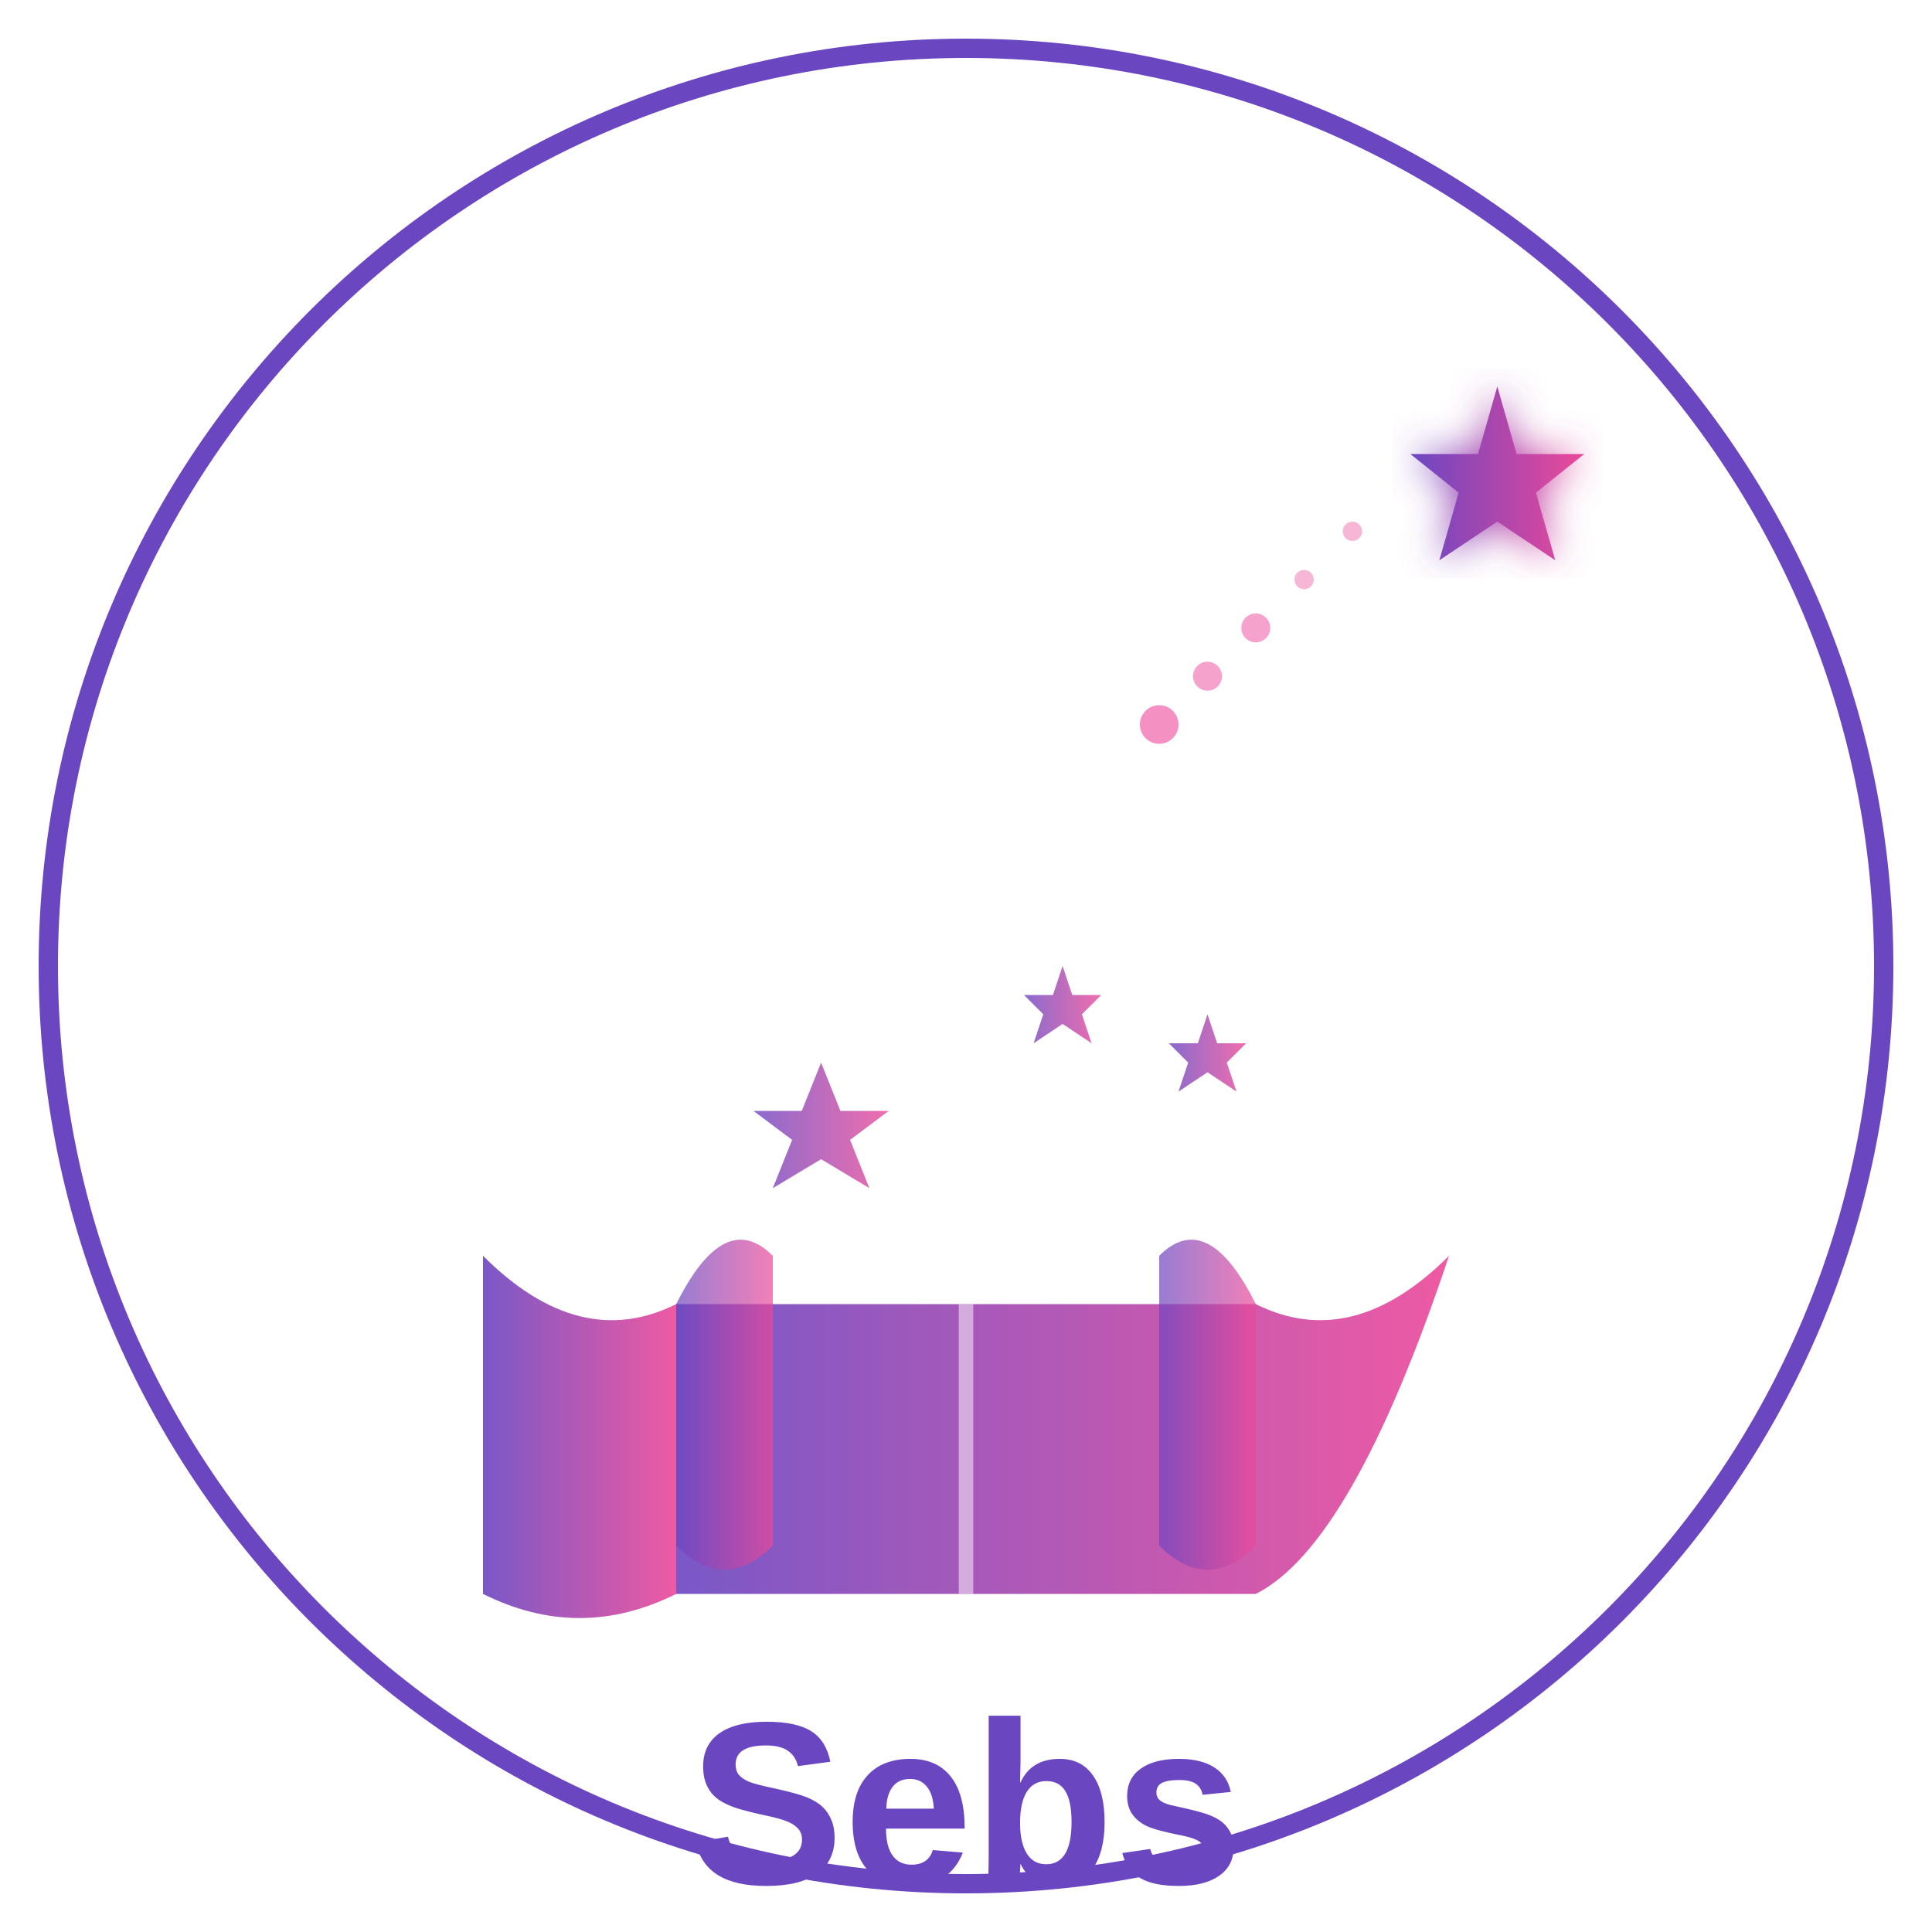
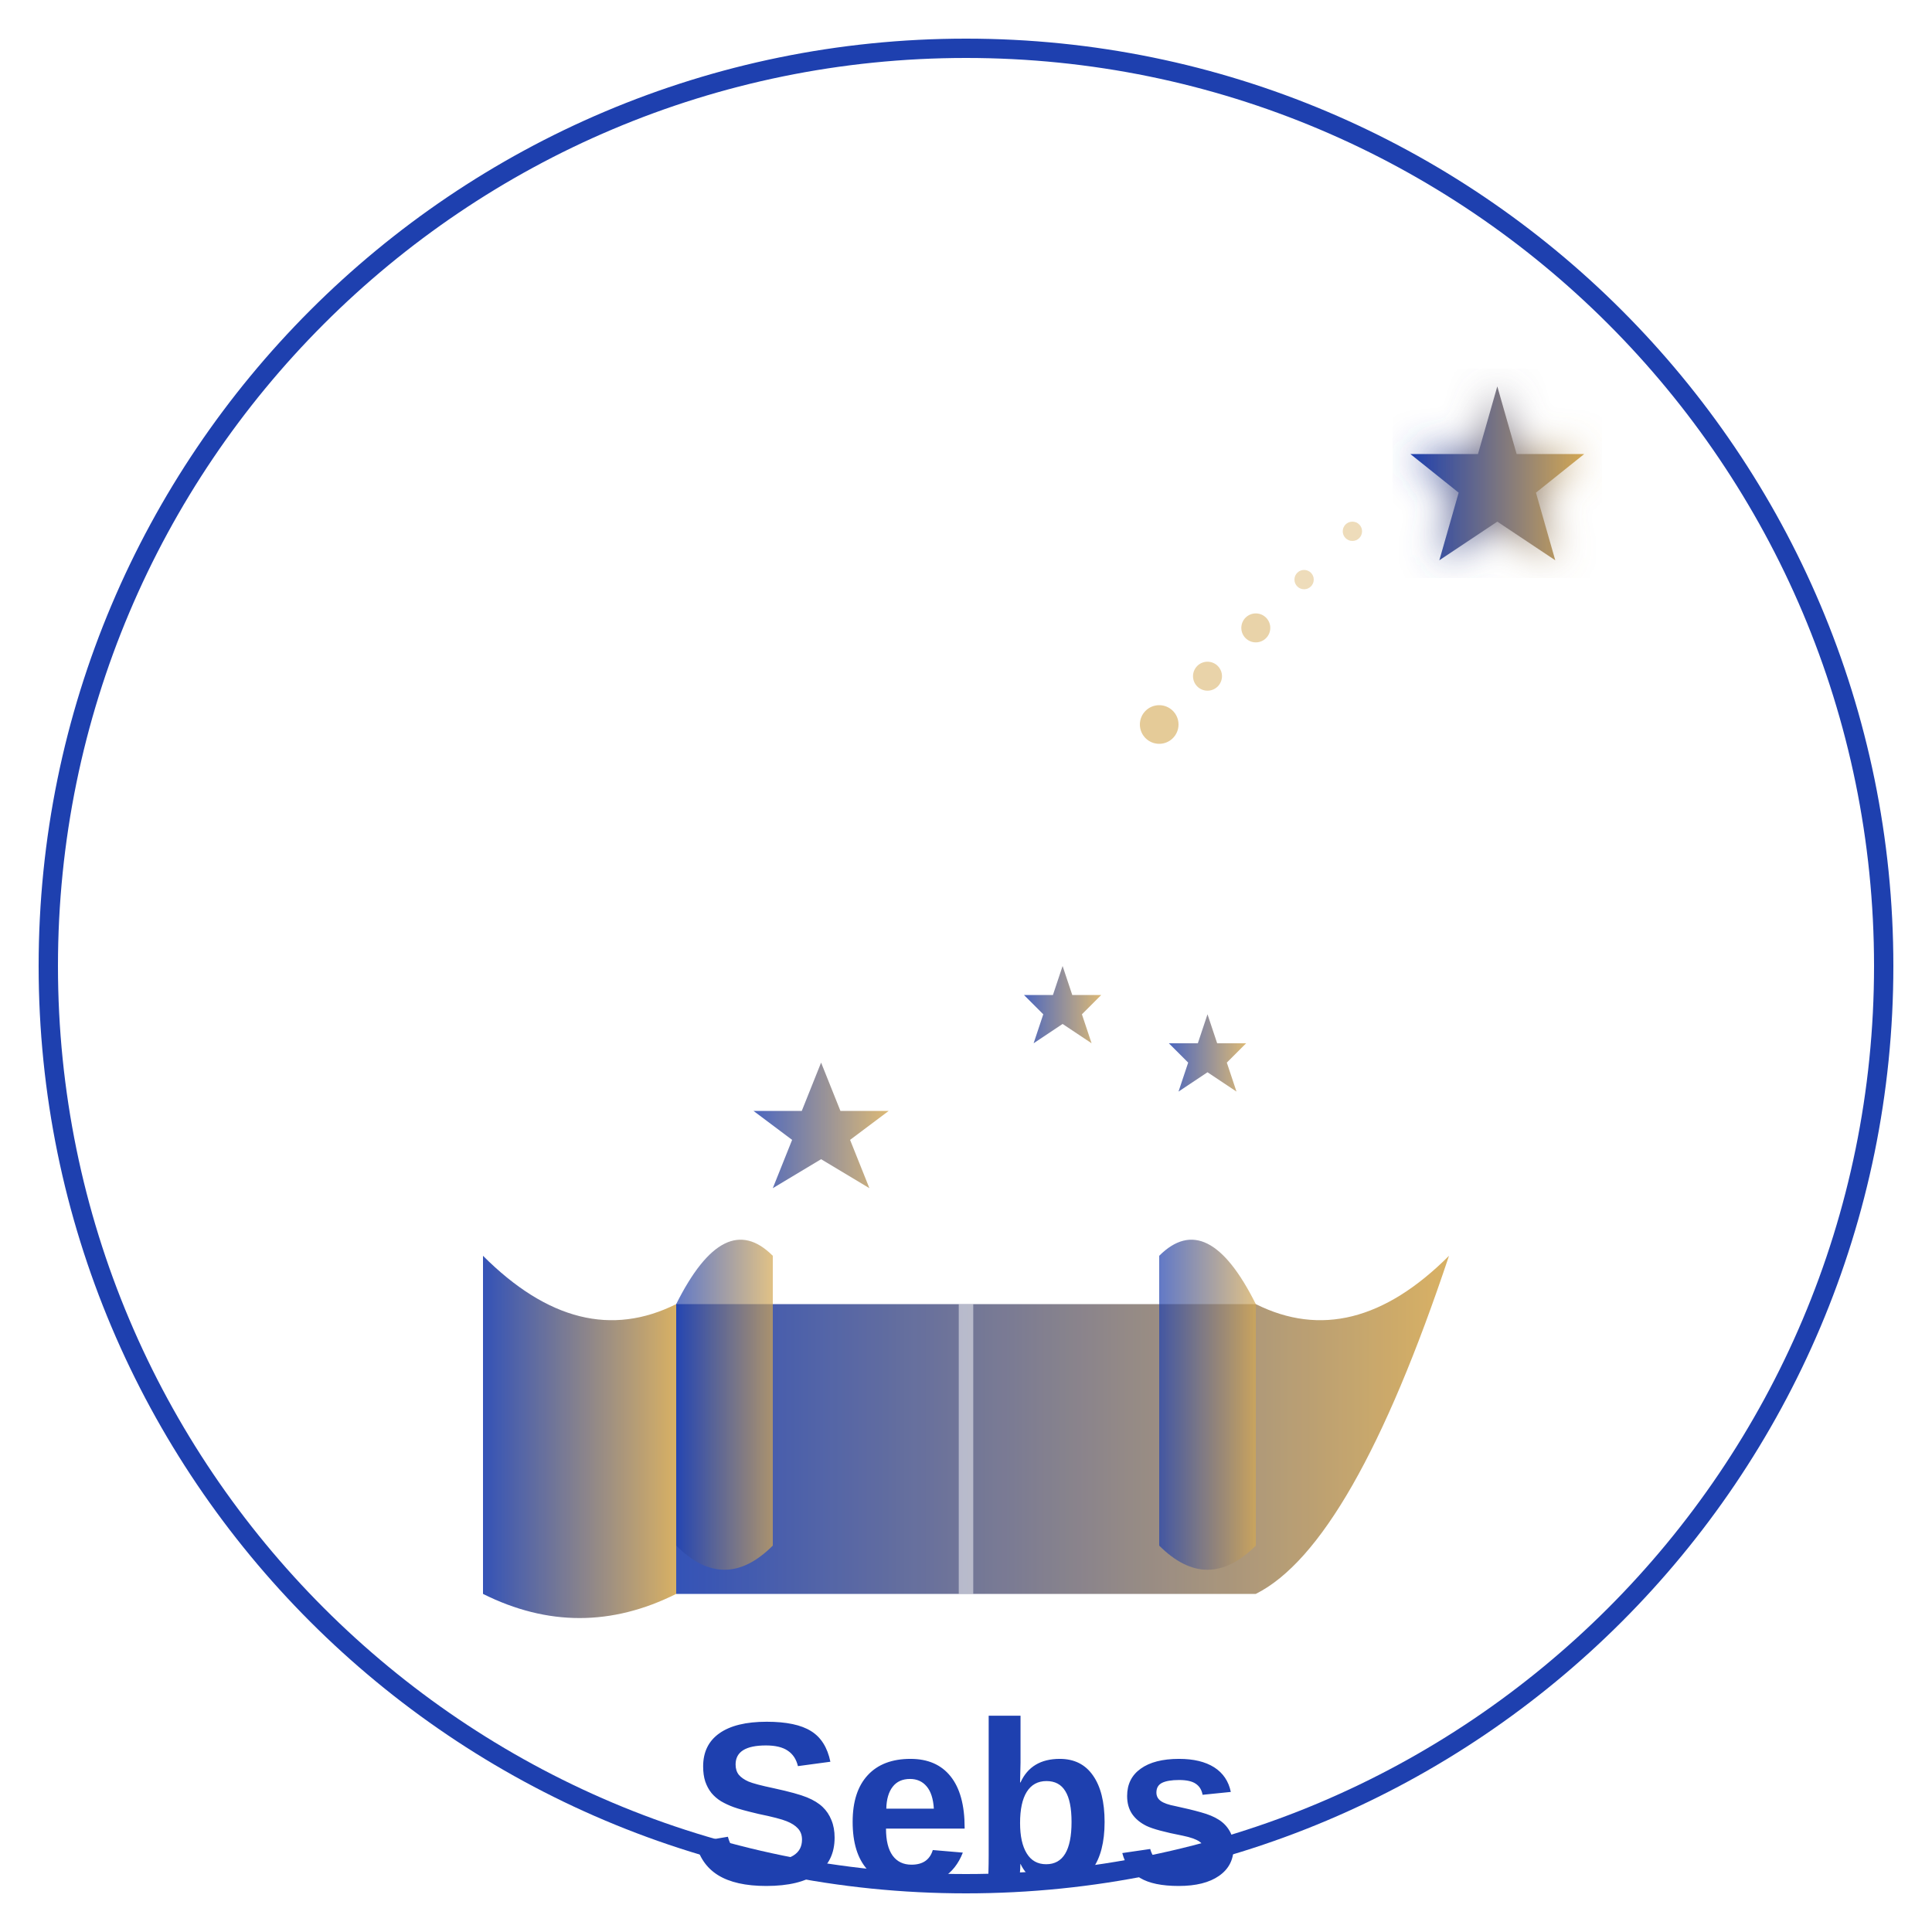
<svg xmlns="http://www.w3.org/2000/svg" width="200" height="200" viewBox="0 0 200 200">
  <defs>
    <linearGradient id="bookGradient" x1="0%" y1="0%" x2="100%" y2="0%">
-       <stop offset="0%" style="stop-color:#6B46C1;stop-opacity:1" />
-       <stop offset="100%" style="stop-color:#EC4899;stop-opacity:1" />
+       <stop offset="0%" style="stop-color:#1e40af;stop-opacity:1" />
+       <stop offset="100%" style="stop-color:#d4a853;stop-opacity:1" />
    </linearGradient>
    <linearGradient id="starGradient" x1="0%" y1="0%" x2="100%" y2="0%">
-       <stop offset="0%" style="stop-color:#6B46C1;stop-opacity:1" />
-       <stop offset="100%" style="stop-color:#EC4899;stop-opacity:1" />
+       <stop offset="0%" style="stop-color:#1e40af;stop-opacity:1" />
+       <stop offset="100%" style="stop-color:#d4a853;stop-opacity:1" />
    </linearGradient>
    <filter id="glow">
      <feGaussianBlur stdDeviation="2" result="coloredBlur" />
      <feMerge>
        <feMergeNode in="coloredBlur" />
        <feMergeNode in="SourceGraphic" />
      </feMerge>
    </filter>
  </defs>
-   <circle cx="100" cy="100" r="95" fill="none" stroke="#6B46C1" stroke-width="2" />
+   <circle cx="100" cy="100" r="95" fill="none" stroke="#1e40af" stroke-width="2" />
  <path d="M 50 130 Q 60 140 70 135 L 70 165 Q 60 170 50 165 Z" fill="url(#bookGradient)" opacity="0.9" />
  <path d="M 70 135 L 130 135 Q 140 140 150 130 Q 140 160 130 165 L 70 165 Z" fill="url(#bookGradient)" opacity="0.9" />
  <path d="M 100 135 L 100 165" stroke="rgba(255,255,255,0.5)" stroke-width="1.5" />
  <path d="M 70 135 Q 75 125 80 130 L 80 160 Q 75 165 70 160 Z" fill="url(#bookGradient)" opacity="0.7" />
  <path d="M 130 135 Q 125 125 120 130 L 120 160 Q 125 165 130 160 Z" fill="url(#bookGradient)" opacity="0.7" />
  <path d="M 85 110 L 87 115 L 92 115 L 88 118 L 90 123 L 85 120 L 80 123 L 82 118 L 78 115 L 83 115 Z" fill="url(#starGradient)" opacity="0.8" />
  <path d="M 110 100 L 111 103 L 114 103 L 112 105 L 113 108 L 110 106 L 107 108 L 108 105 L 106 103 L 109 103 Z" fill="url(#starGradient)" opacity="0.8" />
  <path d="M 125 105 L 126 108 L 129 108 L 127 110 L 128 113 L 125 111 L 122 113 L 123 110 L 121 108 L 124 108 Z" fill="url(#starGradient)" opacity="0.8" />
-   <circle cx="120" cy="75" r="2" fill="#EC4899" opacity="0.6" />
-   <circle cx="125" cy="70" r="1.5" fill="#EC4899" opacity="0.5" />
-   <circle cx="130" cy="65" r="1.5" fill="#EC4899" opacity="0.5" />
-   <circle cx="135" cy="60" r="1" fill="#EC4899" opacity="0.4" />
-   <circle cx="140" cy="55" r="1" fill="#EC4899" opacity="0.4" />
+   <circle cx="120" cy="75" r="2" fill="#d4a853" opacity="0.6" />
+   <circle cx="125" cy="70" r="1.5" fill="#d4a853" opacity="0.5" />
+   <circle cx="130" cy="65" r="1.5" fill="#d4a853" opacity="0.5" />
+   <circle cx="135" cy="60" r="1" fill="#d4a853" opacity="0.4" />
+   <circle cx="140" cy="55" r="1" fill="#d4a853" opacity="0.4" />
  <path d="M 155 40 L 157 47 L 164 47 L 159 51 L 161 58 L 155 54 L 149 58 L 151 51 L 146 47 L 153 47 Z" fill="url(#starGradient)" filter="url(#glow)" opacity="1" />
-   <text x="100" y="195" font-family="Arial, sans-serif" font-size="24" font-weight="bold" fill="#6B46C1" text-anchor="middle">Sebs</text>
+   <text x="100" y="195" font-family="Arial, sans-serif" font-size="24" font-weight="bold" fill="#1e40af" text-anchor="middle">Sebs</text>
</svg>
